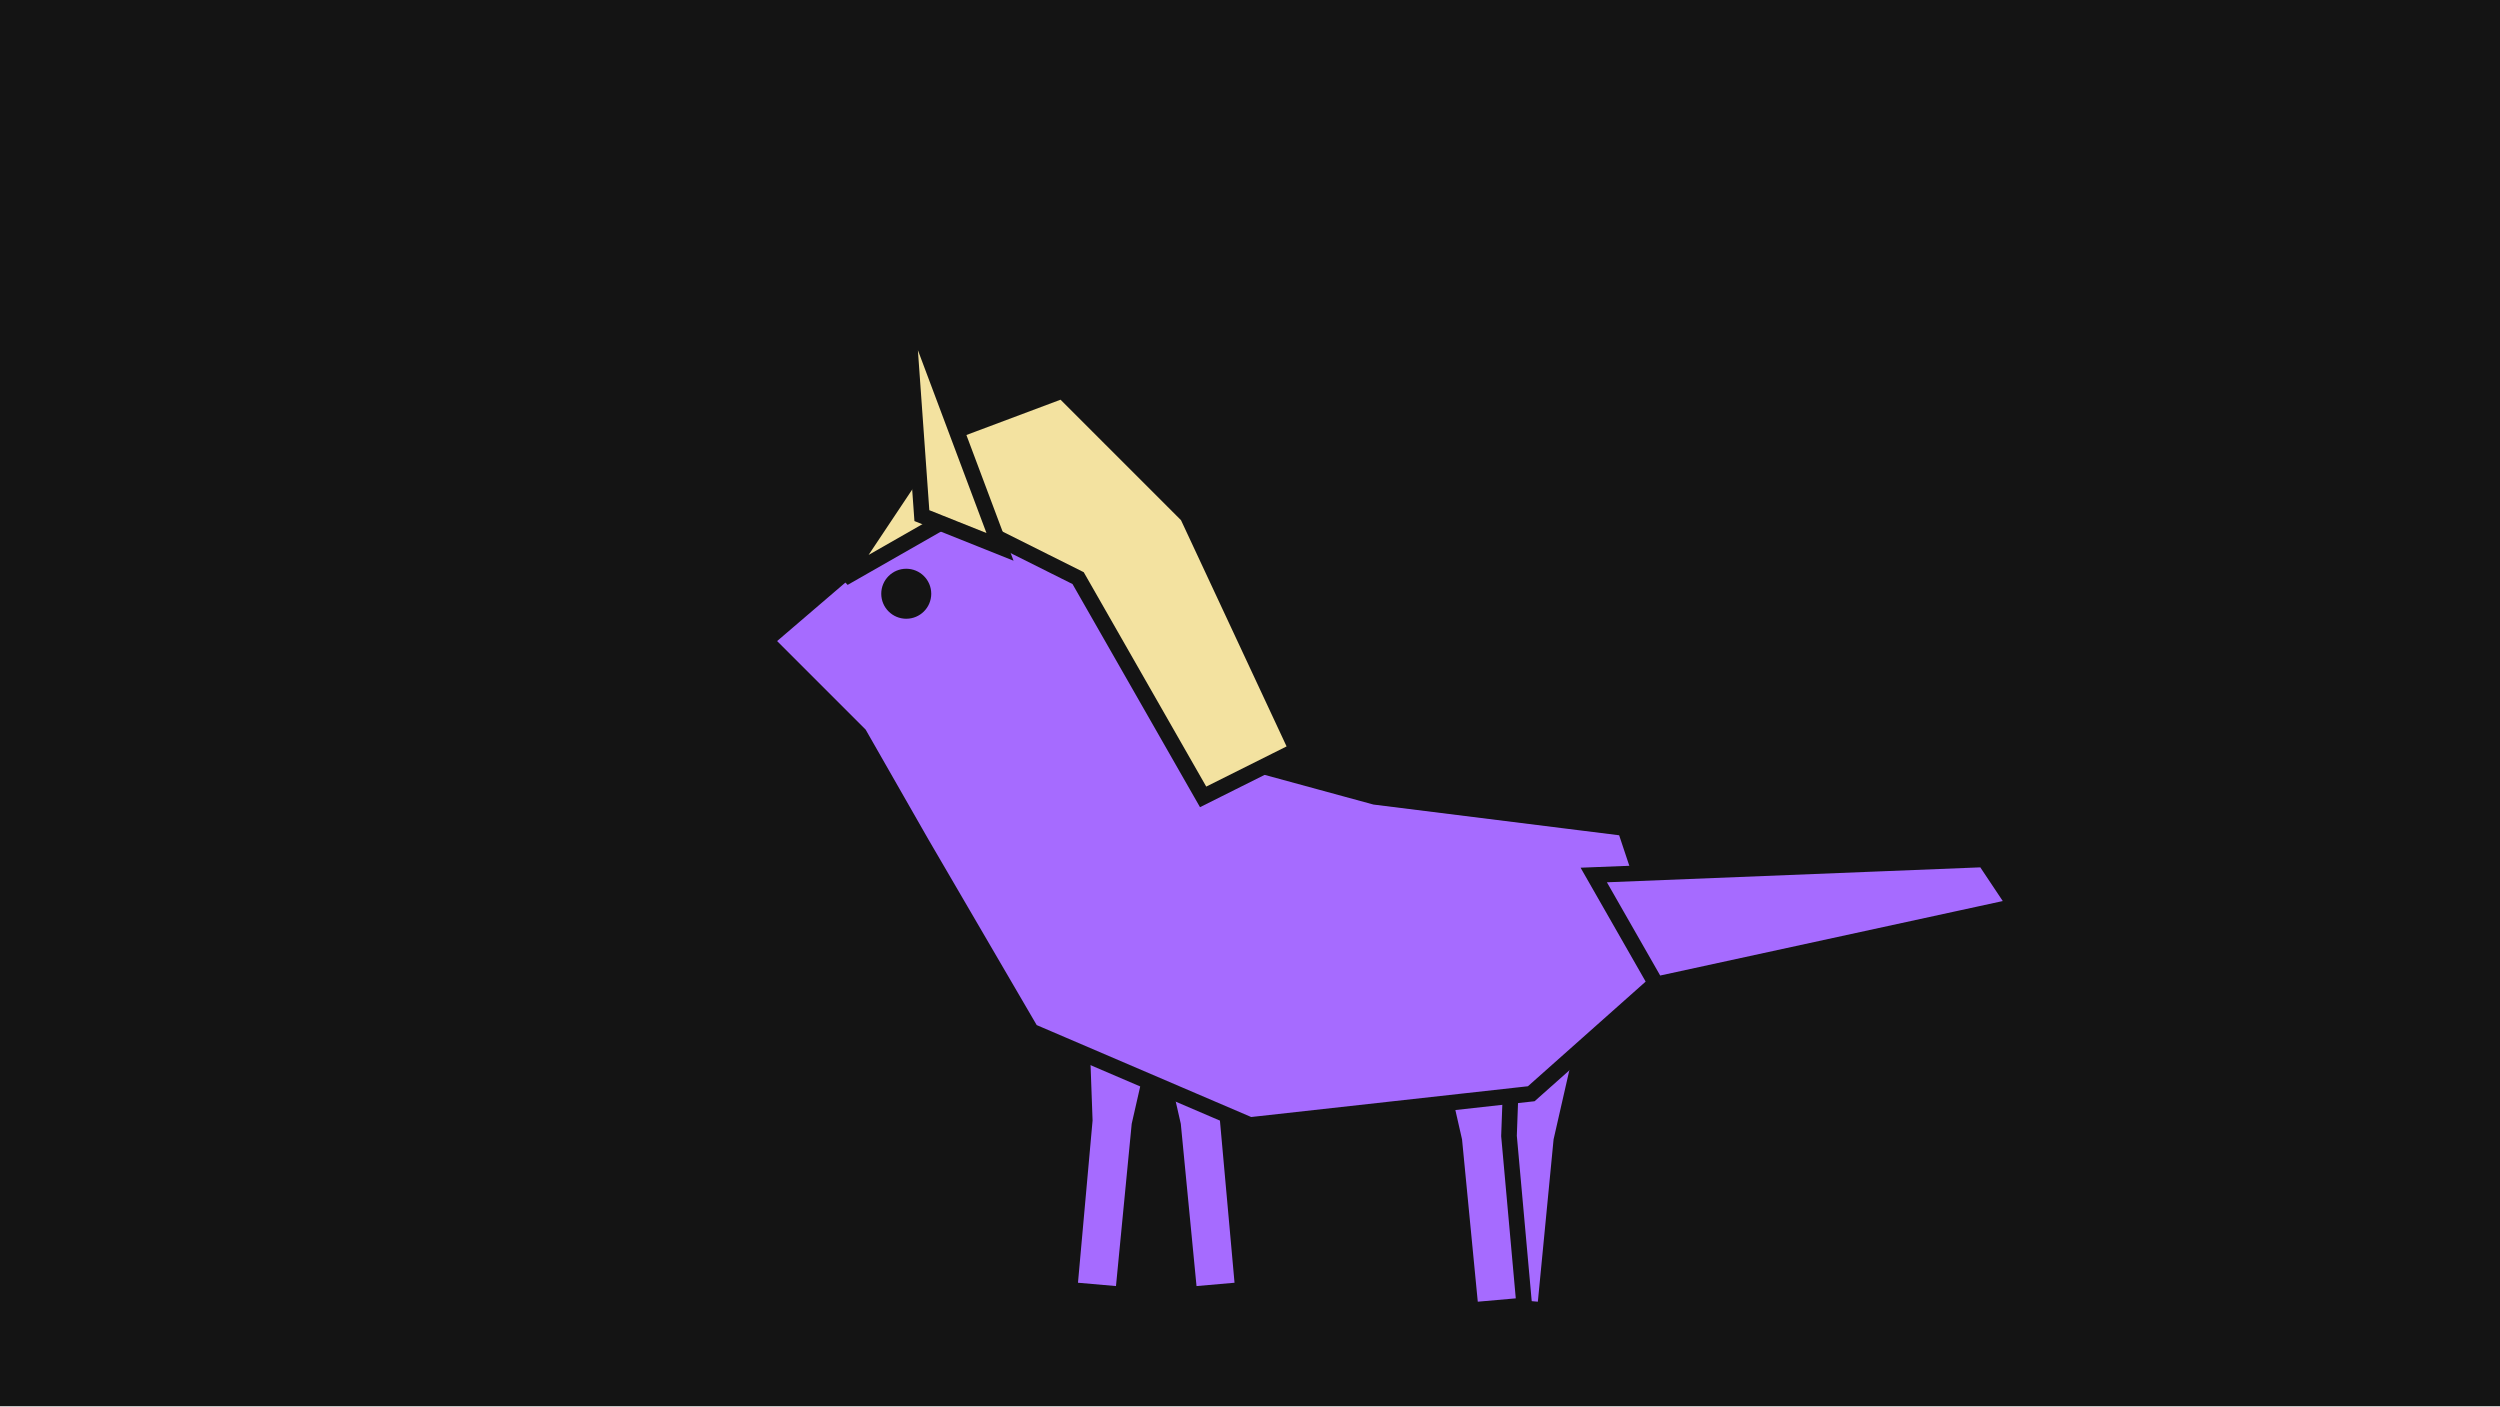
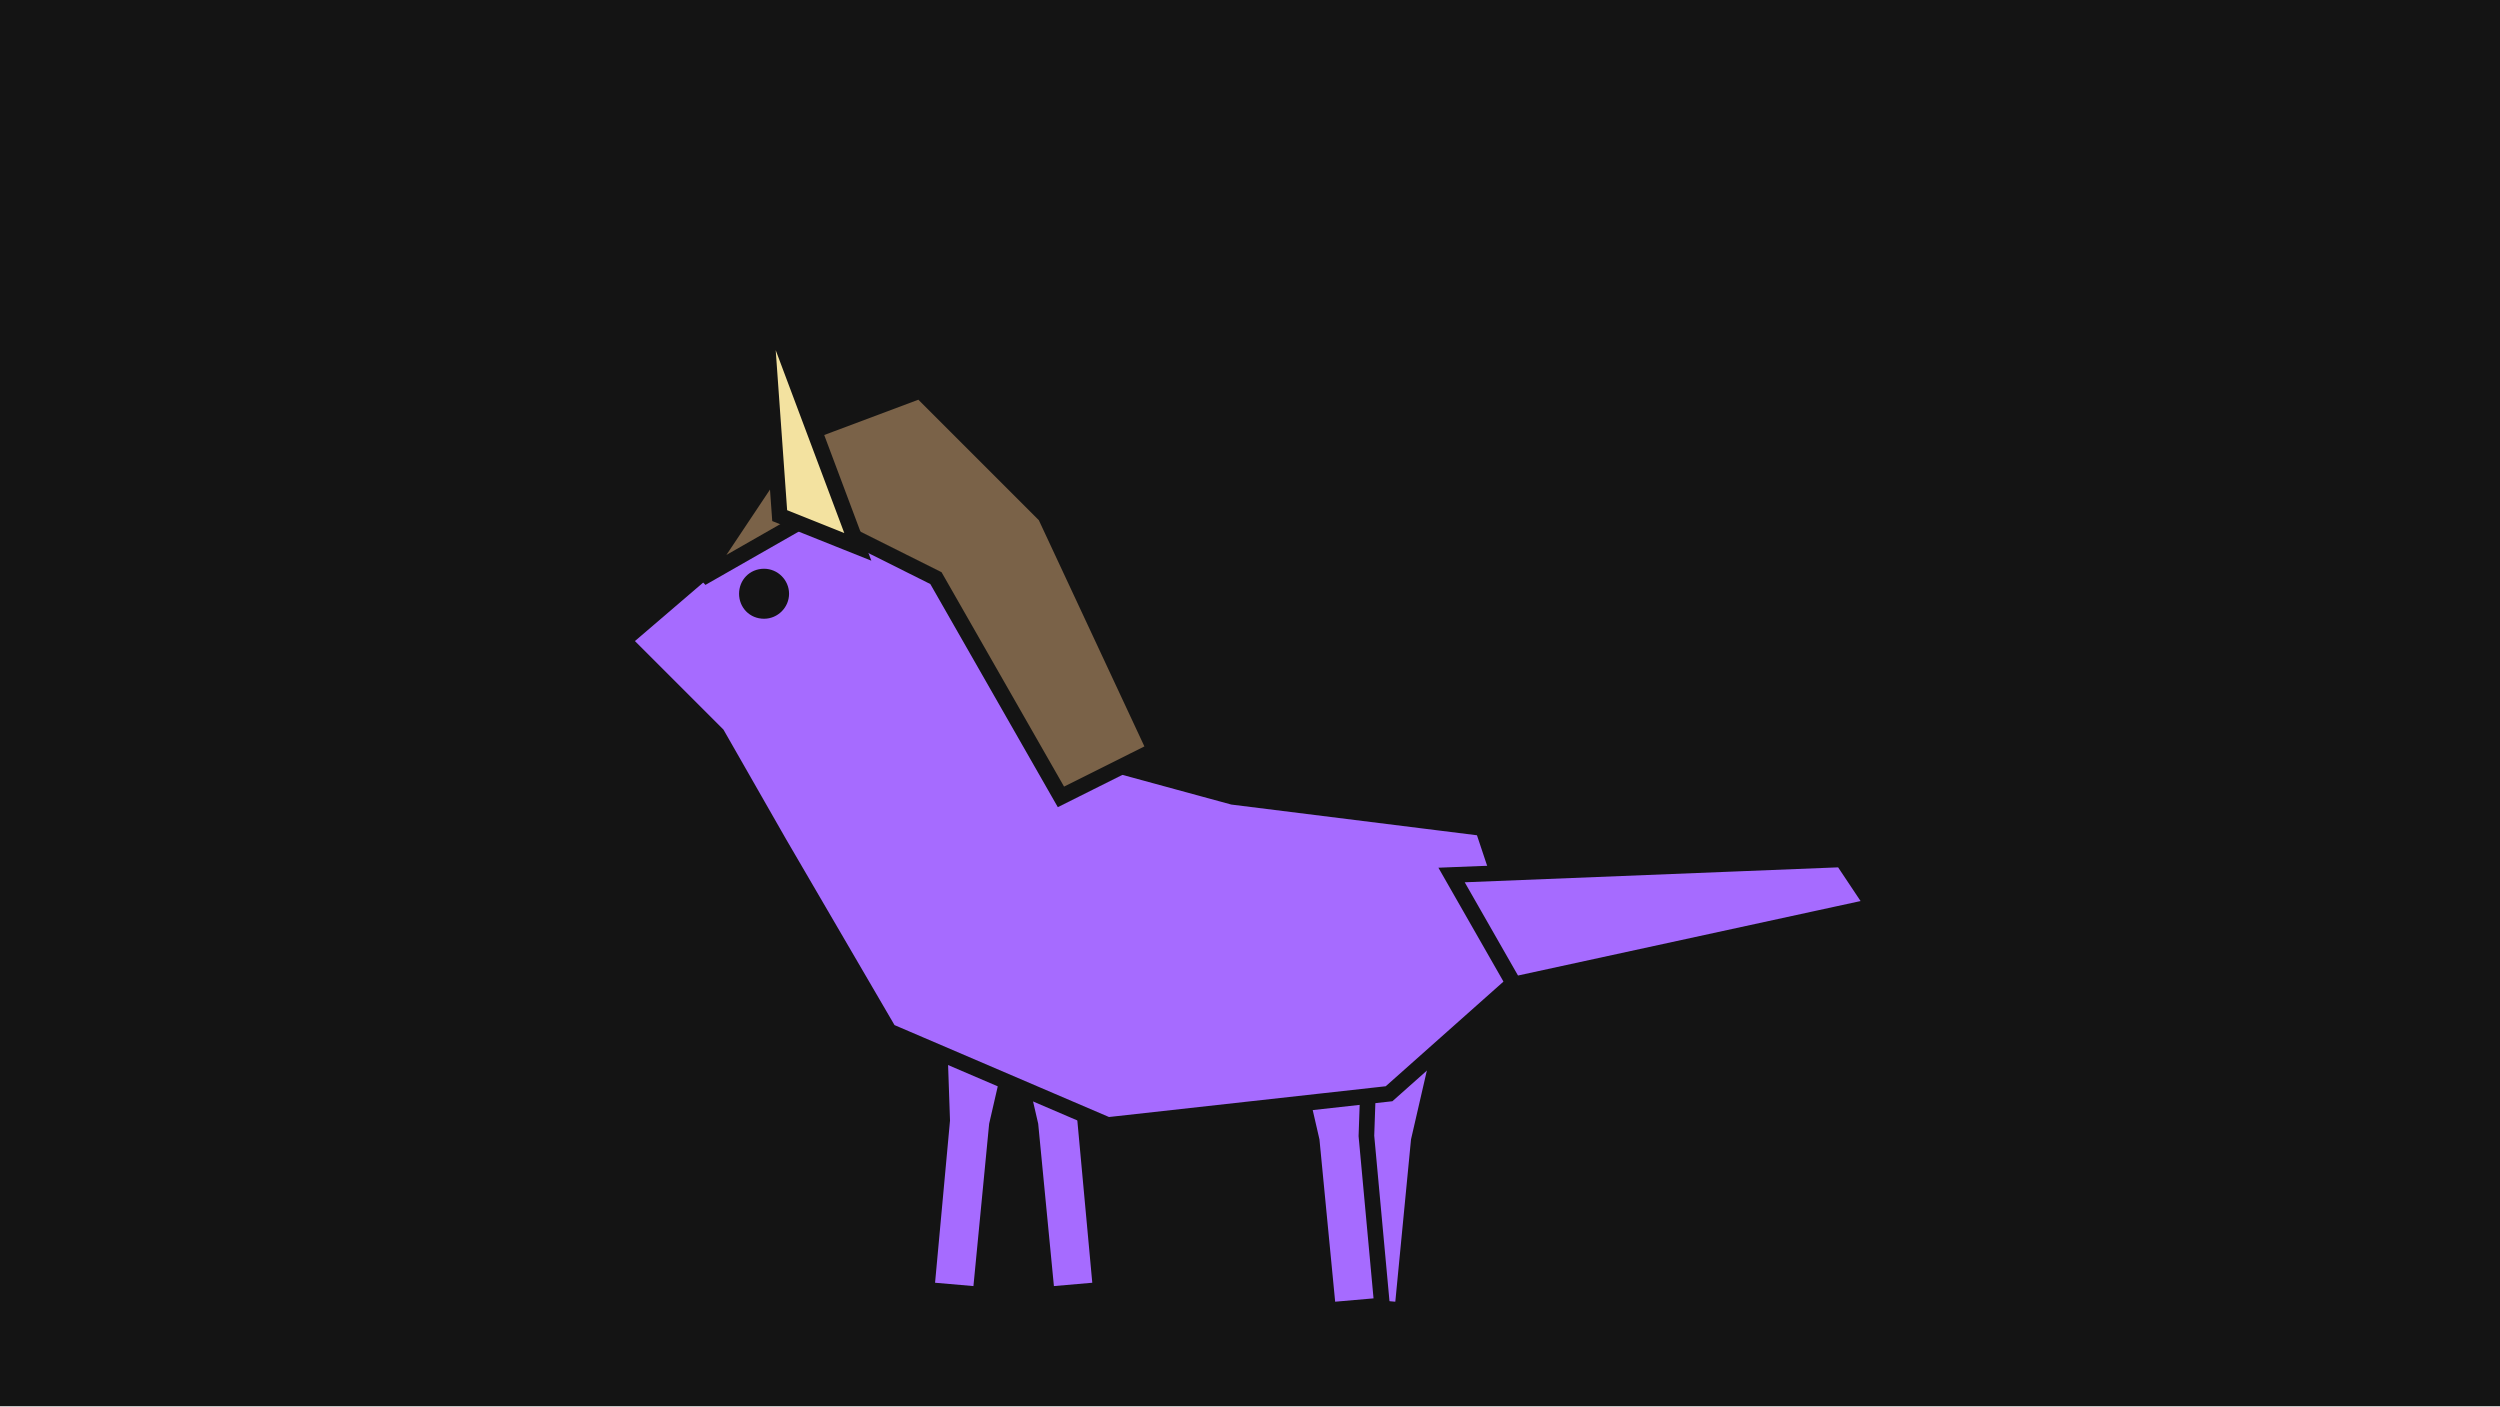
<svg xmlns="http://www.w3.org/2000/svg" width="320" height="180" viewBox="0 0 320 180">
  <g id="s-stage" fill="#141414">
    <path id="s-stage-shape" d="M 0 0 H 320 V 180 H 0 Z" />
  </g>
  <g id="s-character-unicorn" fill="#a66bff" stroke="#141414" stroke-width="2">
-     <path id="s-character-unicorn-shape" d="M 191.901 119.399 L 205.601 120.751 L 199.848 146 L 197.745 167.7 L 190.895 167.099 L 192.848 145.399 Z">
-       <animate attributeName="d" begin="0s" dur="0.8s" calcMode="spline" values="M 191.901 119.399 L 205.601 120.751 L 199.848 146 L 197.745 167.7 L 190.895 167.099 L 192.848 145.399 Z;M 191.416 119.722 L 205.278 120.347 L 200.737 146 L 199.766 167.861 L 192.835 167.584 L 193.737 145.722 Z;M 191.097 119.935 L 205.065 120.081 L 201.322 146 L 201.095 167.968 L 194.111 167.903 L 194.322 145.935 Z;M 191 120 L 205 120 L 201.5 146 L 201.5 168 L 194.5 168 L 194.5 146 Z;M 190.935 120.081 L 204.903 119.935 L 201.678 145.935 L 201.889 167.903 L 194.905 167.968 L 194.678 146 Z;M 190.722 120.347 L 204.584 119.722 L 202.263 145.722 L 203.165 167.584 L 196.234 167.861 L 195.263 146 Z;M 190.399 120.751 L 204.099 119.399 L 203.152 145.399 L 205.105 167.099 L 198.255 167.7 L 196.152 146 Z;M 189.994 121.258 L 203.49 118.993 L 204.268 144.994 L 207.539 166.49 L 200.791 167.497 L 197.268 146 Z;M 189.523 121.846 L 202.785 118.523 L 205.561 144.523 L 210.361 165.785 L 203.73 167.262 L 198.561 146 Z;M 189 122.5 L 202 118 L 207 144 L 213.5 165 L 207 167 L 200 146 Z;M 189.523 121.846 L 202.785 118.523 L 205.561 144.523 L 210.361 165.785 L 203.73 167.262 L 198.561 146 Z;M 189.994 121.258 L 203.49 118.993 L 204.268 144.994 L 207.539 166.49 L 200.791 167.497 L 197.268 146 Z;M 190.399 120.751 L 204.099 119.399 L 203.152 145.399 L 205.105 167.099 L 198.255 167.7 L 196.152 146 Z;M 190.722 120.347 L 204.584 119.722 L 202.263 145.722 L 203.165 167.584 L 196.234 167.861 L 195.263 146 Z;M 190.935 120.081 L 204.903 119.935 L 201.678 145.935 L 201.889 167.903 L 194.905 167.968 L 194.678 146 Z;M 191 120 L 205 120 L 201.5 146 L 201.5 168 L 194.5 168 L 194.5 146 Z;M 191.097 119.935 L 205.065 120.081 L 201.322 146 L 201.095 167.968 L 194.111 167.903 L 194.322 145.935 Z;M 191.416 119.722 L 205.278 120.347 L 200.737 146 L 199.766 167.861 L 192.835 167.584 L 193.737 145.722 Z;M 191.901 119.399 L 205.601 120.751 L 199.848 146 L 197.745 167.7 L 190.895 167.099 L 192.848 145.399 Z;M 192.51 118.993 L 206.006 121.258 L 198.732 146 L 195.209 167.497 L 188.461 166.49 L 191.732 144.994 Z;M 193.215 118.523 L 206.477 121.846 L 197.439 146 L 192.27 167.262 L 185.639 165.785 L 190.439 144.523 Z;M 194 118 L 207 122.5 L 196 146 L 189 167 L 182.5 165 L 189 144 Z;M 193.215 118.523 L 206.477 121.846 L 197.439 146 L 192.27 167.262 L 185.639 165.785 L 190.439 144.523 Z;M 192.51 118.993 L 206.006 121.258 L 198.732 146 L 195.209 167.497 L 188.461 166.49 L 191.732 144.994 Z;M 191.901 119.399 L 205.601 120.751 L 199.848 146 L 197.745 167.7 L 190.895 167.099 L 192.848 145.399 Z" keyTimes="0;0.042;0.083;0.125;0.167;0.208;0.25;0.292;0.333;0.375;0.417;0.458;0.5;0.542;0.583;0.625;0.667;0.708;0.75;0.792;0.833;0.875;0.917;0.958;1" keySplines="0.12 0 0.39 0;0.12 0 0.39 0;0.61 1 0.88 1;0.12 0 0.39 0;0.12 0 0.39 0;0.12 0 0.39 0;0.12 0 0.39 0;0.12 0 0.39 0;0.12 0 0.39 0;0.12 0 0.39 0;0.12 0 0.39 0;0.12 0 0.39 0;0.12 0 0.39 0;0.12 0 0.39 0;0.61 1 0.88 1;0.12 0 0.39 0;0.12 0 0.39 0;0.12 0 0.39 0;0.12 0 0.39 0;0.12 0 0.39 0;0.12 0 0.39 0;0.12 0 0.39 0;0.12 0 0.39 0;0.12 0 0.39 0" fill="remove" repeatCount="indefinite" />
+     <path id="s-character-unicorn-shape" d="M 173.7 119.4 L 187.4 120.8 L 181.6 146 L 179.5 167.7 L 172.6 167.1 L 174.6 145.4 Z">
+       <animate attributeName="d" begin="0s" dur="0.8s" calcMode="spline" values="M 173.7 119.4 L 187.4 120.8 L 181.6 146 L 179.5 167.7 L 172.6 167.1 L 174.6 145.4 Z;M 172.7 120.1 L 186.7 119.9 L 183.4 145.9 L 183.6 167.9 L 176.7 168 L 176.4 146 Z;M 171.3 121.8 L 184.5 118.5 L 187.3 144.5 L 192.1 165.8 L 185.5 167.3 L 180.3 146 Z;M 172.1 120.8 L 185.8 119.4 L 184.9 145.4 L 186.9 167.1 L 180 167.7 L 177.9 146 Z;M 172.8 119.9 L 186.8 120.1 L 183.1 146 L 182.8 168 L 175.9 167.9 L 176.1 145.9 Z;M 175 118.5 L 188.2 121.8 L 179.2 146 L 174 167.3 L 167.4 165.8 L 172.2 144.5 Z;M 173.7 119.4 L 187.4 120.8 L 181.6 146 L 179.5 167.7 L 172.6 167.1 L 174.6 145.4 Z" keyTimes="0;0.167;0.333;0.5;0.667;0.833;1" keySplines="0.12 0 0.39 0;0.12 0 0.39 0;0.12 0 0.39 0;0.12 0 0.39 0;0.12 0 0.39 0;0.12 0 0.39 0" fill="remove" repeatCount="indefinite" />
    </path>
  </g>
  <g id="s-character-unicorn-hr" fill="#a66bff" stroke="#141414" stroke-width="2">
-     <path id="s-character-unicorn-hr-shape" d="M 180.399 120.751 L 194.099 119.399 L 193.152 145.399 L 195.105 167.099 L 188.255 167.7 L 186.152 146 Z">
-       <animate attributeName="d" begin="0s" dur="0.8s" calcMode="spline" values="M 180.399 120.751 L 194.099 119.399 L 193.152 145.399 L 195.105 167.099 L 188.255 167.7 L 186.152 146 Z;M 180.722 120.347 L 194.584 119.722 L 192.263 145.722 L 193.165 167.584 L 186.234 167.861 L 185.263 146 Z;M 180.935 120.081 L 194.903 119.935 L 191.678 145.935 L 191.889 167.903 L 184.905 167.968 L 184.678 146 Z;M 181 120 L 195 120 L 191.5 146 L 191.5 168 L 184.5 168 L 184.5 146 Z;M 181.097 119.935 L 195.065 120.081 L 191.322 146 L 191.095 167.968 L 184.111 167.903 L 184.322 145.935 Z;M 181.416 119.722 L 195.278 120.347 L 190.737 146 L 189.766 167.861 L 182.835 167.584 L 183.737 145.722 Z;M 181.901 119.399 L 195.601 120.751 L 189.848 146 L 187.745 167.7 L 180.895 167.099 L 182.848 145.399 Z;M 182.51 118.993 L 196.006 121.258 L 188.732 146 L 185.209 167.497 L 178.461 166.49 L 181.732 144.994 Z;M 183.215 118.523 L 196.477 121.846 L 187.439 146 L 182.27 167.262 L 175.639 165.785 L 180.439 144.523 Z;M 184 118 L 197 122.5 L 186 146 L 179 167 L 172.5 165 L 179 144 Z;M 183.215 118.523 L 196.477 121.846 L 187.439 146 L 182.27 167.262 L 175.639 165.785 L 180.439 144.523 Z;M 182.51 118.993 L 196.006 121.258 L 188.732 146 L 185.209 167.497 L 178.461 166.49 L 181.732 144.994 Z;M 181.901 119.399 L 195.601 120.751 L 189.848 146 L 187.745 167.7 L 180.895 167.099 L 182.848 145.399 Z;M 181.416 119.722 L 195.278 120.347 L 190.737 146 L 189.766 167.861 L 182.835 167.584 L 183.737 145.722 Z;M 181.097 119.935 L 195.065 120.081 L 191.322 146 L 191.095 167.968 L 184.111 167.903 L 184.322 145.935 Z;M 181 120 L 195 120 L 191.5 146 L 191.5 168 L 184.5 168 L 184.5 146 Z;M 180.935 120.081 L 194.903 119.935 L 191.678 145.935 L 191.889 167.903 L 184.905 167.968 L 184.678 146 Z;M 180.722 120.347 L 194.584 119.722 L 192.263 145.722 L 193.165 167.584 L 186.234 167.861 L 185.263 146 Z;M 180.399 120.751 L 194.099 119.399 L 193.152 145.399 L 195.105 167.099 L 188.255 167.7 L 186.152 146 Z;M 179.994 121.258 L 193.49 118.993 L 194.268 144.994 L 197.539 166.49 L 190.791 167.497 L 187.268 146 Z;M 179.523 121.846 L 192.785 118.523 L 195.561 144.523 L 200.361 165.785 L 193.73 167.262 L 188.561 146 Z;M 179 122.5 L 192 118 L 197 144 L 203.5 165 L 197 167 L 190 146 Z;M 179.523 121.846 L 192.785 118.523 L 195.561 144.523 L 200.361 165.785 L 193.73 167.262 L 188.561 146 Z;M 179.994 121.258 L 193.49 118.993 L 194.268 144.994 L 197.539 166.49 L 190.791 167.497 L 187.268 146 Z;M 180.399 120.751 L 194.099 119.399 L 193.152 145.399 L 195.105 167.099 L 188.255 167.7 L 186.152 146 Z" keyTimes="0;0.042;0.083;0.125;0.167;0.208;0.25;0.292;0.333;0.375;0.417;0.458;0.5;0.542;0.583;0.625;0.667;0.708;0.75;0.792;0.833;0.875;0.917;0.958;1" keySplines="0.12 0 0.39 0;0.12 0 0.39 0;0.61 1 0.88 1;0.12 0 0.39 0;0.12 0 0.39 0;0.12 0 0.39 0;0.12 0 0.39 0;0.12 0 0.39 0;0.12 0 0.39 0;0.12 0 0.39 0;0.12 0 0.39 0;0.12 0 0.39 0;0.12 0 0.39 0;0.12 0 0.39 0;0.61 1 0.88 1;0.12 0 0.39 0;0.12 0 0.39 0;0.12 0 0.39 0;0.12 0 0.39 0;0.12 0 0.39 0;0.12 0 0.39 0;0.12 0 0.39 0;0.12 0 0.39 0;0.12 0 0.39 0" fill="remove" repeatCount="indefinite" />
+     <path id="s-character-unicorn-hr-shape" d="M 162.1 120.8 L 175.8 119.4 L 174.9 145.4 L 176.9 167.1 L 170 167.7 L 167.9 146 Z">
+       <animate attributeName="d" begin="0s" dur="0.8s" calcMode="spline" values="M 162.1 120.8 L 175.8 119.4 L 174.9 145.4 L 176.9 167.1 L 170 167.7 L 167.9 146 Z;M 162.8 119.9 L 176.8 120.1 L 173.1 146 L 172.8 168 L 165.9 167.9 L 166.1 145.9 Z;M 165 118.5 L 178.2 121.8 L 169.2 146 L 164 167.3 L 157.4 165.8 L 162.2 144.5 Z;M 163.7 119.4 L 177.4 120.8 L 171.6 146 L 169.5 167.7 L 162.6 167.1 L 164.6 145.4 Z;M 162.7 120.1 L 176.7 119.9 L 173.4 145.9 L 173.6 167.9 L 166.7 168 L 166.4 146 Z;M 161.3 121.8 L 174.5 118.5 L 177.3 144.5 L 182.1 165.8 L 175.5 167.3 L 170.3 146 Z;M 162.1 120.8 L 175.8 119.4 L 174.9 145.4 L 176.9 167.1 L 170 167.7 L 167.9 146 Z" keyTimes="0;0.167;0.333;0.5;0.667;0.833;1" keySplines="0.12 0 0.39 0;0.12 0 0.39 0;0.12 0 0.39 0;0.12 0 0.39 0;0.12 0 0.39 0;0.12 0 0.39 0" fill="remove" repeatCount="indefinite" />
    </path>
  </g>
  <g id="s-character-unicorn-fl" fill="#a66bff" stroke="#141414" stroke-width="2">
-     <path id="s-character-unicorn-fl-shape" d="M 144.399 118.751 L 158.099 117.399 L 157.152 143.399 L 159.105 165.099 L 152.255 165.7 L 150.152 144 Z">
-       <animate attributeName="d" begin="0s" dur="0.8s" calcMode="spline" values="M 144.399 118.751 L 158.099 117.399 L 157.152 143.399 L 159.105 165.099 L 152.255 165.7 L 150.152 144 Z;M 144.722 118.347 L 158.584 117.722 L 156.263 143.722 L 157.165 165.584 L 150.234 165.861 L 149.263 144 Z;M 144.935 118.081 L 158.903 117.935 L 155.678 143.935 L 155.889 165.903 L 148.905 165.968 L 148.678 144 Z;M 145 118 L 159 118 L 155.5 144 L 155.5 166 L 148.5 166 L 148.5 144 Z;M 145.097 117.935 L 159.065 118.081 L 155.322 144 L 155.095 165.968 L 148.111 165.903 L 148.322 143.935 Z;M 145.416 117.722 L 159.278 118.347 L 154.737 144 L 153.766 165.861 L 146.835 165.584 L 147.737 143.722 Z;M 145.901 117.399 L 159.601 118.751 L 153.848 144 L 151.745 165.7 L 144.895 165.099 L 146.848 143.399 Z;M 146.51 116.993 L 160.006 119.258 L 152.732 144 L 149.209 165.497 L 142.461 164.49 L 145.732 142.994 Z;M 147.215 116.523 L 160.477 119.846 L 151.439 144 L 146.27 165.262 L 139.639 163.785 L 144.439 142.523 Z;M 148 116 L 161 120.5 L 150 144 L 143 165 L 136.5 163 L 143 142 Z;M 147.215 116.523 L 160.477 119.846 L 151.439 144 L 146.27 165.262 L 139.639 163.785 L 144.439 142.523 Z;M 146.51 116.993 L 160.006 119.258 L 152.732 144 L 149.209 165.497 L 142.461 164.49 L 145.732 142.994 Z;M 145.901 117.399 L 159.601 118.751 L 153.848 144 L 151.745 165.7 L 144.895 165.099 L 146.848 143.399 Z;M 145.416 117.722 L 159.278 118.347 L 154.737 144 L 153.766 165.861 L 146.835 165.584 L 147.737 143.722 Z;M 145.097 117.935 L 159.065 118.081 L 155.322 144 L 155.095 165.968 L 148.111 165.903 L 148.322 143.935 Z;M 145 118 L 159 118 L 155.5 144 L 155.5 166 L 148.5 166 L 148.5 144 Z;M 144.935 118.081 L 158.903 117.935 L 155.678 143.935 L 155.889 165.903 L 148.905 165.968 L 148.678 144 Z;M 144.722 118.347 L 158.584 117.722 L 156.263 143.722 L 157.165 165.584 L 150.234 165.861 L 149.263 144 Z;M 144.399 118.751 L 158.099 117.399 L 157.152 143.399 L 159.105 165.099 L 152.255 165.7 L 150.152 144 Z;M 143.994 119.258 L 157.49 116.993 L 158.268 142.994 L 161.539 164.49 L 154.791 165.497 L 151.268 144 Z;M 143.523 119.846 L 156.785 116.523 L 159.561 142.523 L 164.361 163.785 L 157.73 165.262 L 152.561 144 Z;M 143 120.5 L 156 116 L 161 142 L 167.5 163 L 161 165 L 154 144 Z;M 143.523 119.846 L 156.785 116.523 L 159.561 142.523 L 164.361 163.785 L 157.73 165.262 L 152.561 144 Z;M 143.994 119.258 L 157.49 116.993 L 158.268 142.994 L 161.539 164.49 L 154.791 165.497 L 151.268 144 Z;M 144.399 118.751 L 158.099 117.399 L 157.152 143.399 L 159.105 165.099 L 152.255 165.7 L 150.152 144 Z" keyTimes="0;0.042;0.083;0.125;0.167;0.208;0.25;0.292;0.333;0.375;0.417;0.458;0.5;0.542;0.583;0.625;0.667;0.708;0.75;0.792;0.833;0.875;0.917;0.958;1" keySplines="0.12 0 0.39 0;0.12 0 0.39 0;0.61 1 0.88 1;0.12 0 0.39 0;0.12 0 0.39 0;0.12 0 0.39 0;0.12 0 0.39 0;0.12 0 0.39 0;0.12 0 0.39 0;0.12 0 0.39 0;0.12 0 0.39 0;0.12 0 0.39 0;0.12 0 0.39 0;0.12 0 0.39 0;0.61 1 0.88 1;0.12 0 0.39 0;0.12 0 0.39 0;0.12 0 0.39 0;0.12 0 0.39 0;0.12 0 0.39 0;0.12 0 0.39 0;0.12 0 0.39 0;0.12 0 0.39 0;0.12 0 0.39 0" fill="remove" repeatCount="indefinite" />
+     <path id="s-character-unicorn-fl-shape" d="M 126.1 118.8 L 139.8 117.4 L 138.9 143.4 L 140.9 165.1 L 134 165.7 L 131.9 144 Z">
+       <animate attributeName="d" begin="0s" dur="0.8s" calcMode="spline" values="M 126.1 118.8 L 139.8 117.4 L 138.9 143.4 L 140.9 165.1 L 134 165.7 L 131.9 144 Z;M 126.8 117.9 L 140.8 118.1 L 137.1 144 L 136.8 166 L 129.9 165.9 L 130.1 143.9 Z;M 129 116.5 L 142.2 119.8 L 133.2 144 L 128 165.3 L 121.4 163.8 L 126.2 142.5 Z;M 127.7 117.4 L 141.4 118.8 L 135.6 144 L 133.5 165.7 L 126.6 165.1 L 128.6 143.4 Z;M 126.7 118.1 L 140.7 117.9 L 137.4 143.9 L 137.6 165.9 L 130.7 166 L 130.4 144 Z;M 125.3 119.8 L 138.5 116.5 L 141.3 142.5 L 146.1 163.8 L 139.5 165.3 L 134.3 144 Z;M 126.1 118.8 L 139.8 117.4 L 138.9 143.4 L 140.9 165.1 L 134 165.7 L 131.9 144 Z" keyTimes="0;0.167;0.333;0.5;0.667;0.833;1" keySplines="0.12 0 0.39 0;0.12 0 0.39 0;0.12 0 0.39 0;0.12 0 0.39 0;0.12 0 0.39 0;0.12 0 0.39 0" fill="remove" repeatCount="indefinite" />
    </path>
  </g>
  <g id="s-character-unicorn-fr" fill="#a66bff" stroke="#141414" stroke-width="2">
-     <path id="s-character-unicorn-fr-shape" d="M 137.901 117.399 L 151.601 118.751 L 145.848 144 L 143.745 165.7 L 136.895 165.099 L 138.848 143.399 Z">
-       <animate attributeName="d" begin="0s" dur="0.8s" calcMode="spline" values="M 137.901 117.399 L 151.601 118.751 L 145.848 144 L 143.745 165.7 L 136.895 165.099 L 138.848 143.399 Z;M 137.416 117.722 L 151.278 118.347 L 146.737 144 L 145.766 165.861 L 138.835 165.584 L 139.737 143.722 Z;M 137.097 117.935 L 151.065 118.081 L 147.322 144 L 147.095 165.968 L 140.111 165.903 L 140.322 143.935 Z;M 137 118 L 151 118 L 147.5 144 L 147.5 166 L 140.5 166 L 140.5 144 Z;M 136.935 118.081 L 150.903 117.935 L 147.678 143.935 L 147.889 165.903 L 140.905 165.968 L 140.678 144 Z;M 136.722 118.347 L 150.584 117.722 L 148.263 143.722 L 149.165 165.584 L 142.234 165.861 L 141.263 144 Z;M 136.399 118.751 L 150.099 117.399 L 149.152 143.399 L 151.105 165.099 L 144.255 165.7 L 142.152 144 Z;M 135.994 119.258 L 149.49 116.993 L 150.268 142.994 L 153.539 164.49 L 146.791 165.497 L 143.268 144 Z;M 135.523 119.846 L 148.785 116.523 L 151.561 142.523 L 156.361 163.785 L 149.73 165.262 L 144.561 144 Z;M 135 120.5 L 148 116 L 153 142 L 159.5 163 L 153 165 L 146 144 Z;M 135.523 119.846 L 148.785 116.523 L 151.561 142.523 L 156.361 163.785 L 149.73 165.262 L 144.561 144 Z;M 135.994 119.258 L 149.49 116.993 L 150.268 142.994 L 153.539 164.49 L 146.791 165.497 L 143.268 144 Z;M 136.399 118.751 L 150.099 117.399 L 149.152 143.399 L 151.105 165.099 L 144.255 165.7 L 142.152 144 Z;M 136.722 118.347 L 150.584 117.722 L 148.263 143.722 L 149.165 165.584 L 142.234 165.861 L 141.263 144 Z;M 136.935 118.081 L 150.903 117.935 L 147.678 143.935 L 147.889 165.903 L 140.905 165.968 L 140.678 144 Z;M 137 118 L 151 118 L 147.5 144 L 147.5 166 L 140.5 166 L 140.5 144 Z;M 137.097 117.935 L 151.065 118.081 L 147.322 144 L 147.095 165.968 L 140.111 165.903 L 140.322 143.935 Z;M 137.416 117.722 L 151.278 118.347 L 146.737 144 L 145.766 165.861 L 138.835 165.584 L 139.737 143.722 Z;M 137.901 117.399 L 151.601 118.751 L 145.848 144 L 143.745 165.7 L 136.895 165.099 L 138.848 143.399 Z;M 138.51 116.993 L 152.006 119.258 L 144.732 144 L 141.209 165.497 L 134.461 164.49 L 137.732 142.994 Z;M 139.215 116.523 L 152.477 119.846 L 143.439 144 L 138.27 165.262 L 131.639 163.785 L 136.439 142.523 Z;M 140 116 L 153 120.5 L 142 144 L 135 165 L 128.5 163 L 135 142 Z;M 139.215 116.523 L 152.477 119.846 L 143.439 144 L 138.27 165.262 L 131.639 163.785 L 136.439 142.523 Z;M 138.51 116.993 L 152.006 119.258 L 144.732 144 L 141.209 165.497 L 134.461 164.49 L 137.732 142.994 Z;M 137.901 117.399 L 151.601 118.751 L 145.848 144 L 143.745 165.7 L 136.895 165.099 L 138.848 143.399 Z" keyTimes="0;0.042;0.083;0.125;0.167;0.208;0.25;0.292;0.333;0.375;0.417;0.458;0.5;0.542;0.583;0.625;0.667;0.708;0.75;0.792;0.833;0.875;0.917;0.958;1" keySplines="0.12 0 0.39 0;0.12 0 0.39 0;0.61 1 0.88 1;0.12 0 0.39 0;0.12 0 0.39 0;0.12 0 0.39 0;0.12 0 0.39 0;0.12 0 0.39 0;0.12 0 0.39 0;0.12 0 0.39 0;0.12 0 0.39 0;0.12 0 0.39 0;0.12 0 0.39 0;0.12 0 0.39 0;0.61 1 0.88 1;0.12 0 0.39 0;0.12 0 0.39 0;0.12 0 0.39 0;0.12 0 0.39 0;0.12 0 0.39 0;0.12 0 0.39 0;0.12 0 0.39 0;0.12 0 0.39 0;0.12 0 0.39 0" fill="remove" repeatCount="indefinite" />
+     <path id="s-character-unicorn-fr-shape" d="M 119.7 117.4 L 133.4 118.8 L 127.6 144 L 125.5 165.7 L 118.6 165.1 L 120.6 143.4 Z">
+       <animate attributeName="d" begin="0s" dur="0.8s" calcMode="spline" values="M 119.7 117.4 L 133.4 118.8 L 127.6 144 L 125.5 165.7 L 118.6 165.1 L 120.6 143.4 Z;M 118.7 118.1 L 132.7 117.9 L 129.4 143.9 L 129.6 165.9 L 122.7 166 L 122.4 144 Z;M 117.3 119.8 L 130.5 116.5 L 133.3 142.5 L 138.1 163.8 L 131.5 165.3 L 126.3 144 Z;M 118.1 118.8 L 131.8 117.4 L 130.9 143.4 L 132.9 165.1 L 126 165.7 L 123.9 144 Z;M 118.8 117.9 L 132.8 118.1 L 129.1 144 L 128.8 166 L 121.9 165.9 L 122.1 143.9 Z;M 121 116.5 L 134.2 119.8 L 125.2 144 L 120 165.3 L 113.4 163.8 L 118.2 142.5 Z;M 119.7 117.4 L 133.4 118.8 L 127.6 144 L 125.5 165.7 L 118.6 165.1 L 120.6 143.4 Z" keyTimes="0;0.167;0.333;0.5;0.667;0.833;1" keySplines="0.12 0 0.39 0;0.12 0 0.39 0;0.12 0 0.39 0;0.12 0 0.39 0;0.12 0 0.39 0;0.12 0 0.39 0" fill="remove" repeatCount="indefinite" />
    </path>
  </g>
  <g id="s-character-unicorn-body" fill="#a66bff" stroke="#141414" stroke-width="2">
-     <path id="s-character-unicorn-body-shape" d="M 98 82 L 112 70 L 124 60 L 138 72 L 154 96 L 176 102 L 208 106 L 214 124 L 196 140 L 160 144 L 132 132 L 118 108 L 110 94 Z" />
+     <path id="s-character-unicorn-body-shape" d="M 79.8 82 L 93.8 70 L 99.8 64 L 111.8 64 L 119.8 72 L 135.8 96 L 157.8 102 L 189.8 106 L 195.8 124 L 177.8 140 L 141.8 144 L 113.8 132 L 99.8 108 L 91.8 94 Z" />
  </g>
-   <g id="s-character-unicorn-mane" fill="#f3e2a0" stroke="#141414" stroke-width="2">
-     <path id="s-character-unicorn-mane-shape" d="M 108 74 L 120 56 L 136 50 L 152 66 L 166 96 L 154 102 L 138 74 L 122 66 Z" />
+   <g id="s-character-unicorn-mane" fill="#7a6248" stroke="#141414" stroke-width="2">
+     <path id="s-character-unicorn-mane-shape" d="M 89.8 74 L 101.8 56 L 117.8 50 L 133.8 66 L 147.8 96 L 135.8 102 L 119.8 74 L 103.8 66 Z" />
  </g>
  <g id="s-character-unicorn-horn" fill="#f3e2a0" stroke="#141414" stroke-width="2">
-     <path id="s-character-unicorn-horn-shape" d="M 116 38 L 128 70 L 118 66 Z" />
+     <path id="s-character-unicorn-horn-shape" d="M 97.8 38 L 109.8 70 L 99.8 66 Z" />
  </g>
  <g id="s-character-unicorn-tail" fill="#a66bff" stroke="#141414" stroke-width="2">
-     <path id="s-character-unicorn-tail-shape" d="M 254 110 L 258 116 L 212 126 L 204 112 Z" />
+     <path id="s-character-unicorn-tail-shape" d="M 235.8 110 L 239.8 116 L 193.8 126 L 185.8 112 Z" />
  </g>
  <g id="s-character-unicorn-face" fill="#141414" stroke="#141414" stroke-width="2">
-     <path id="s-character-unicorn-face-shape" d="M 118.2 76 C 118.2 77.215 117.215 78.2 116 78.2 C 114.785 78.2 113.8 77.215 113.8 76 C 113.8 74.785 114.785 73.8 116 73.8 C 117.215 73.8 118.2 74.785 118.2 76 Z" />
+     <path id="s-character-unicorn-face-shape" d="M 100 76 C 100 77.2 99 78.2 97.8 78.2 C 96.5 78.2 95.6 77.2 95.6 76 C 95.6 74.8 96.5 73.8 97.8 73.8 C 99 73.8 100 74.8 100 76 Z" />
  </g>
</svg>
